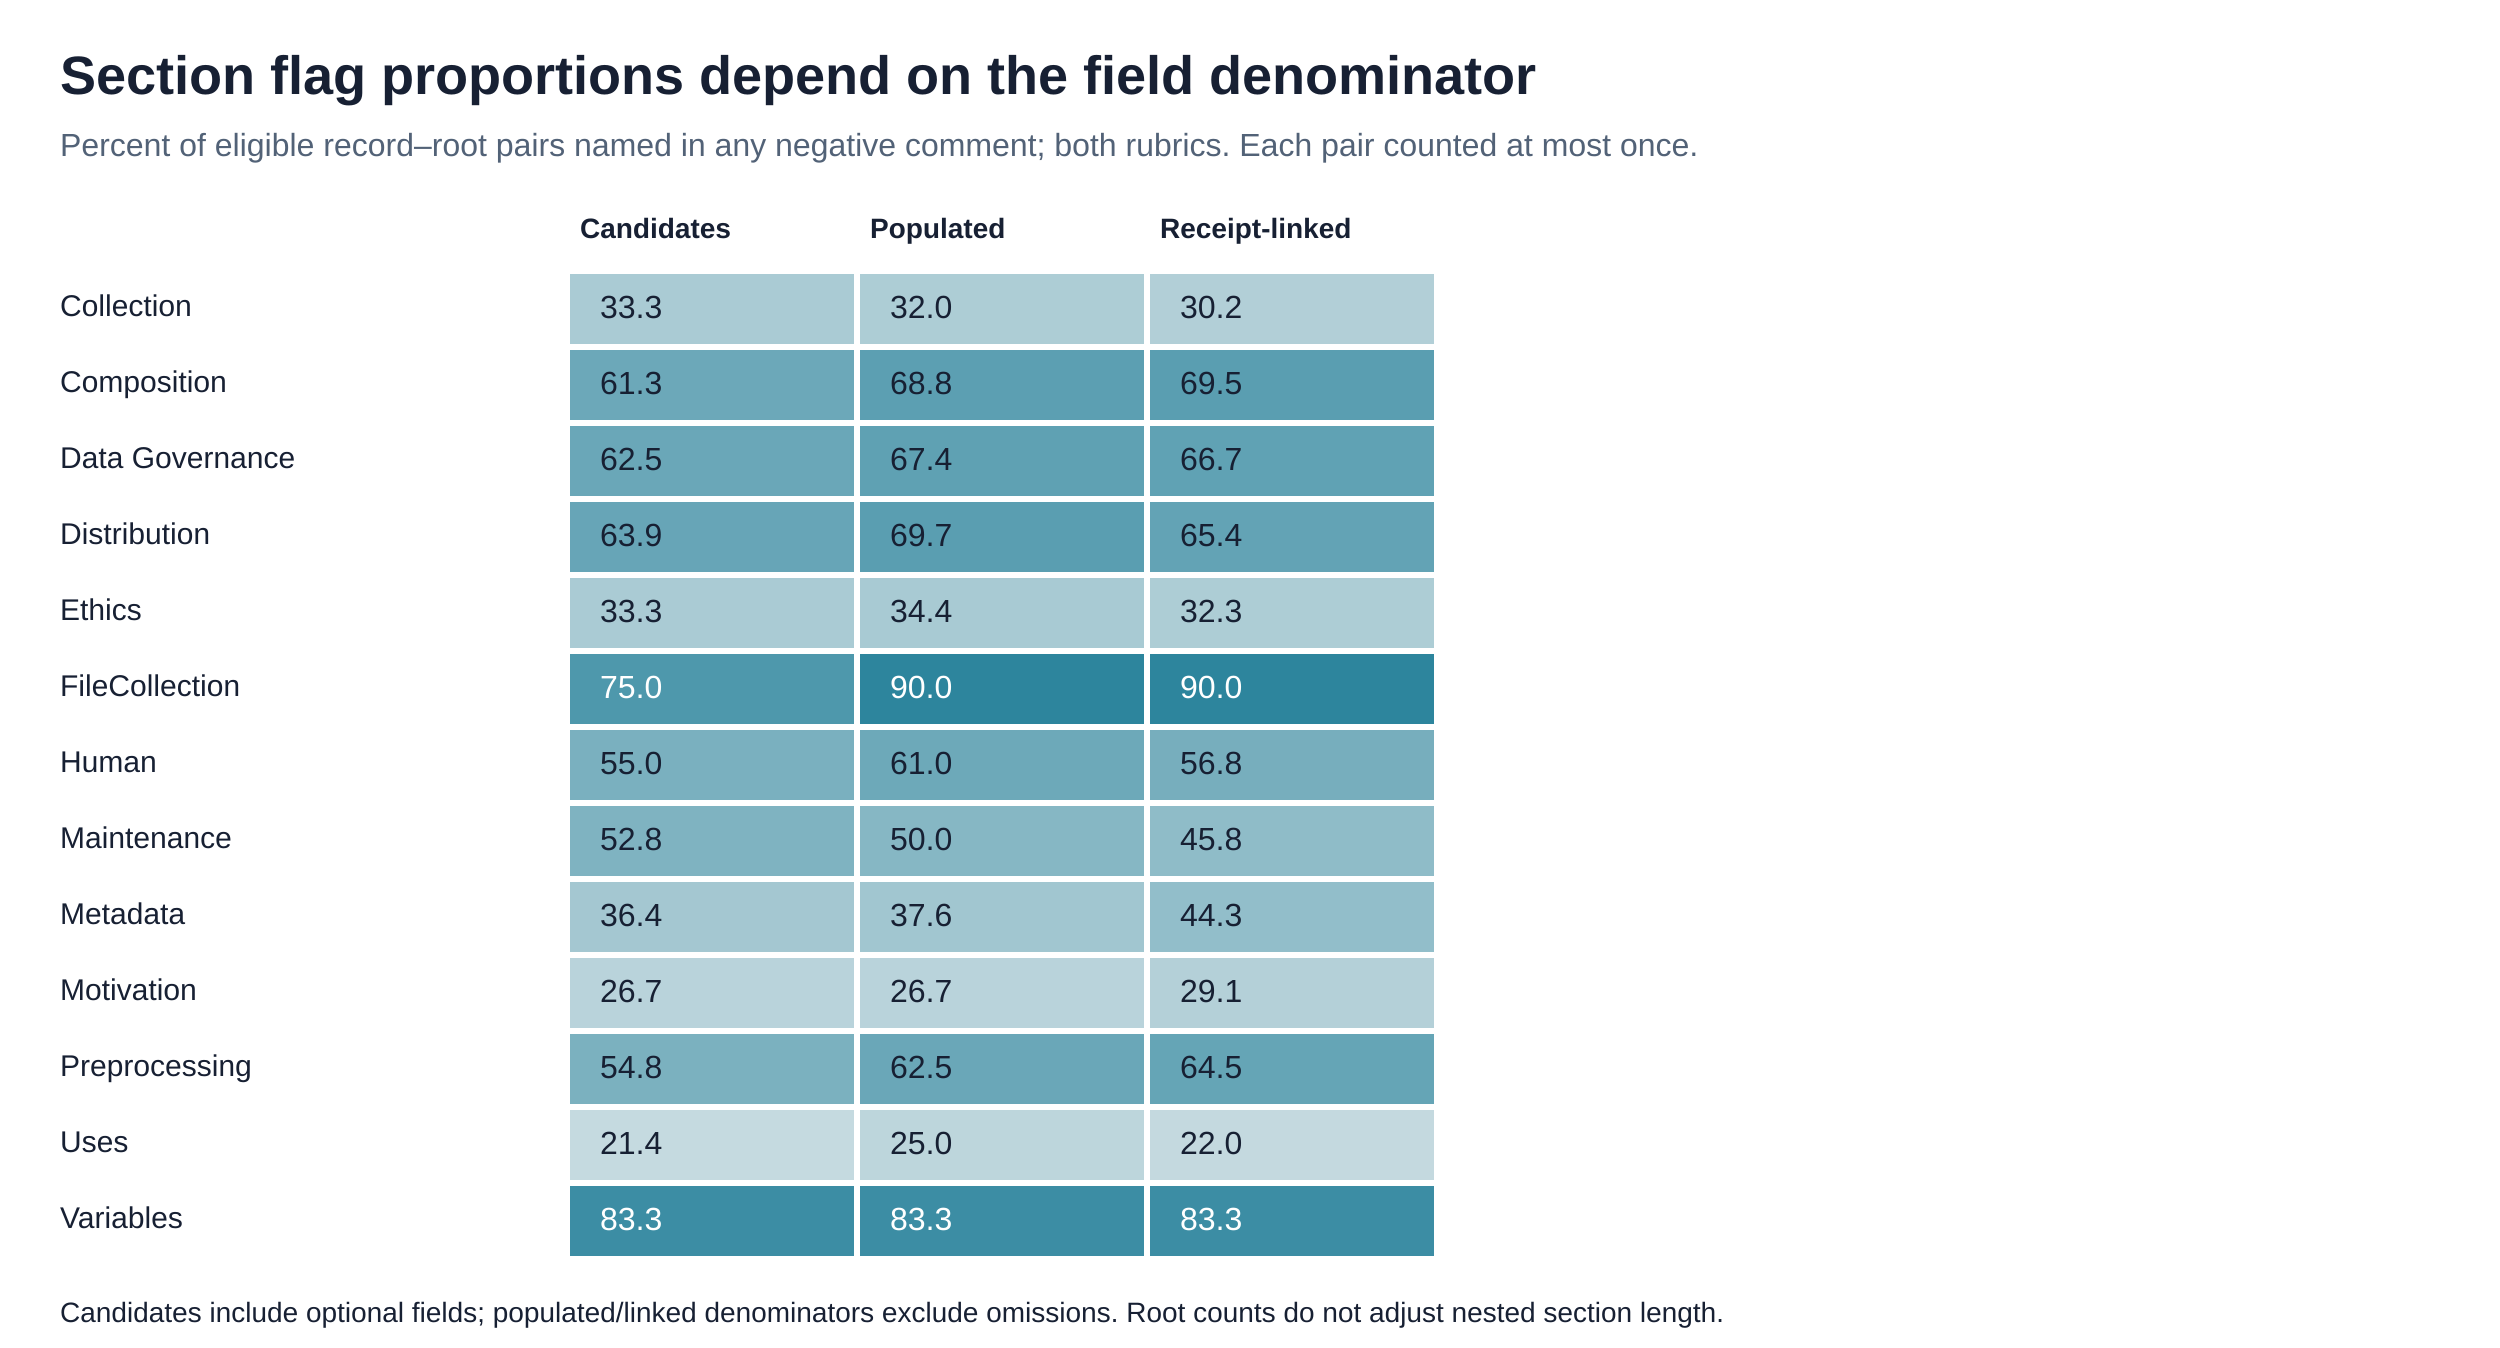
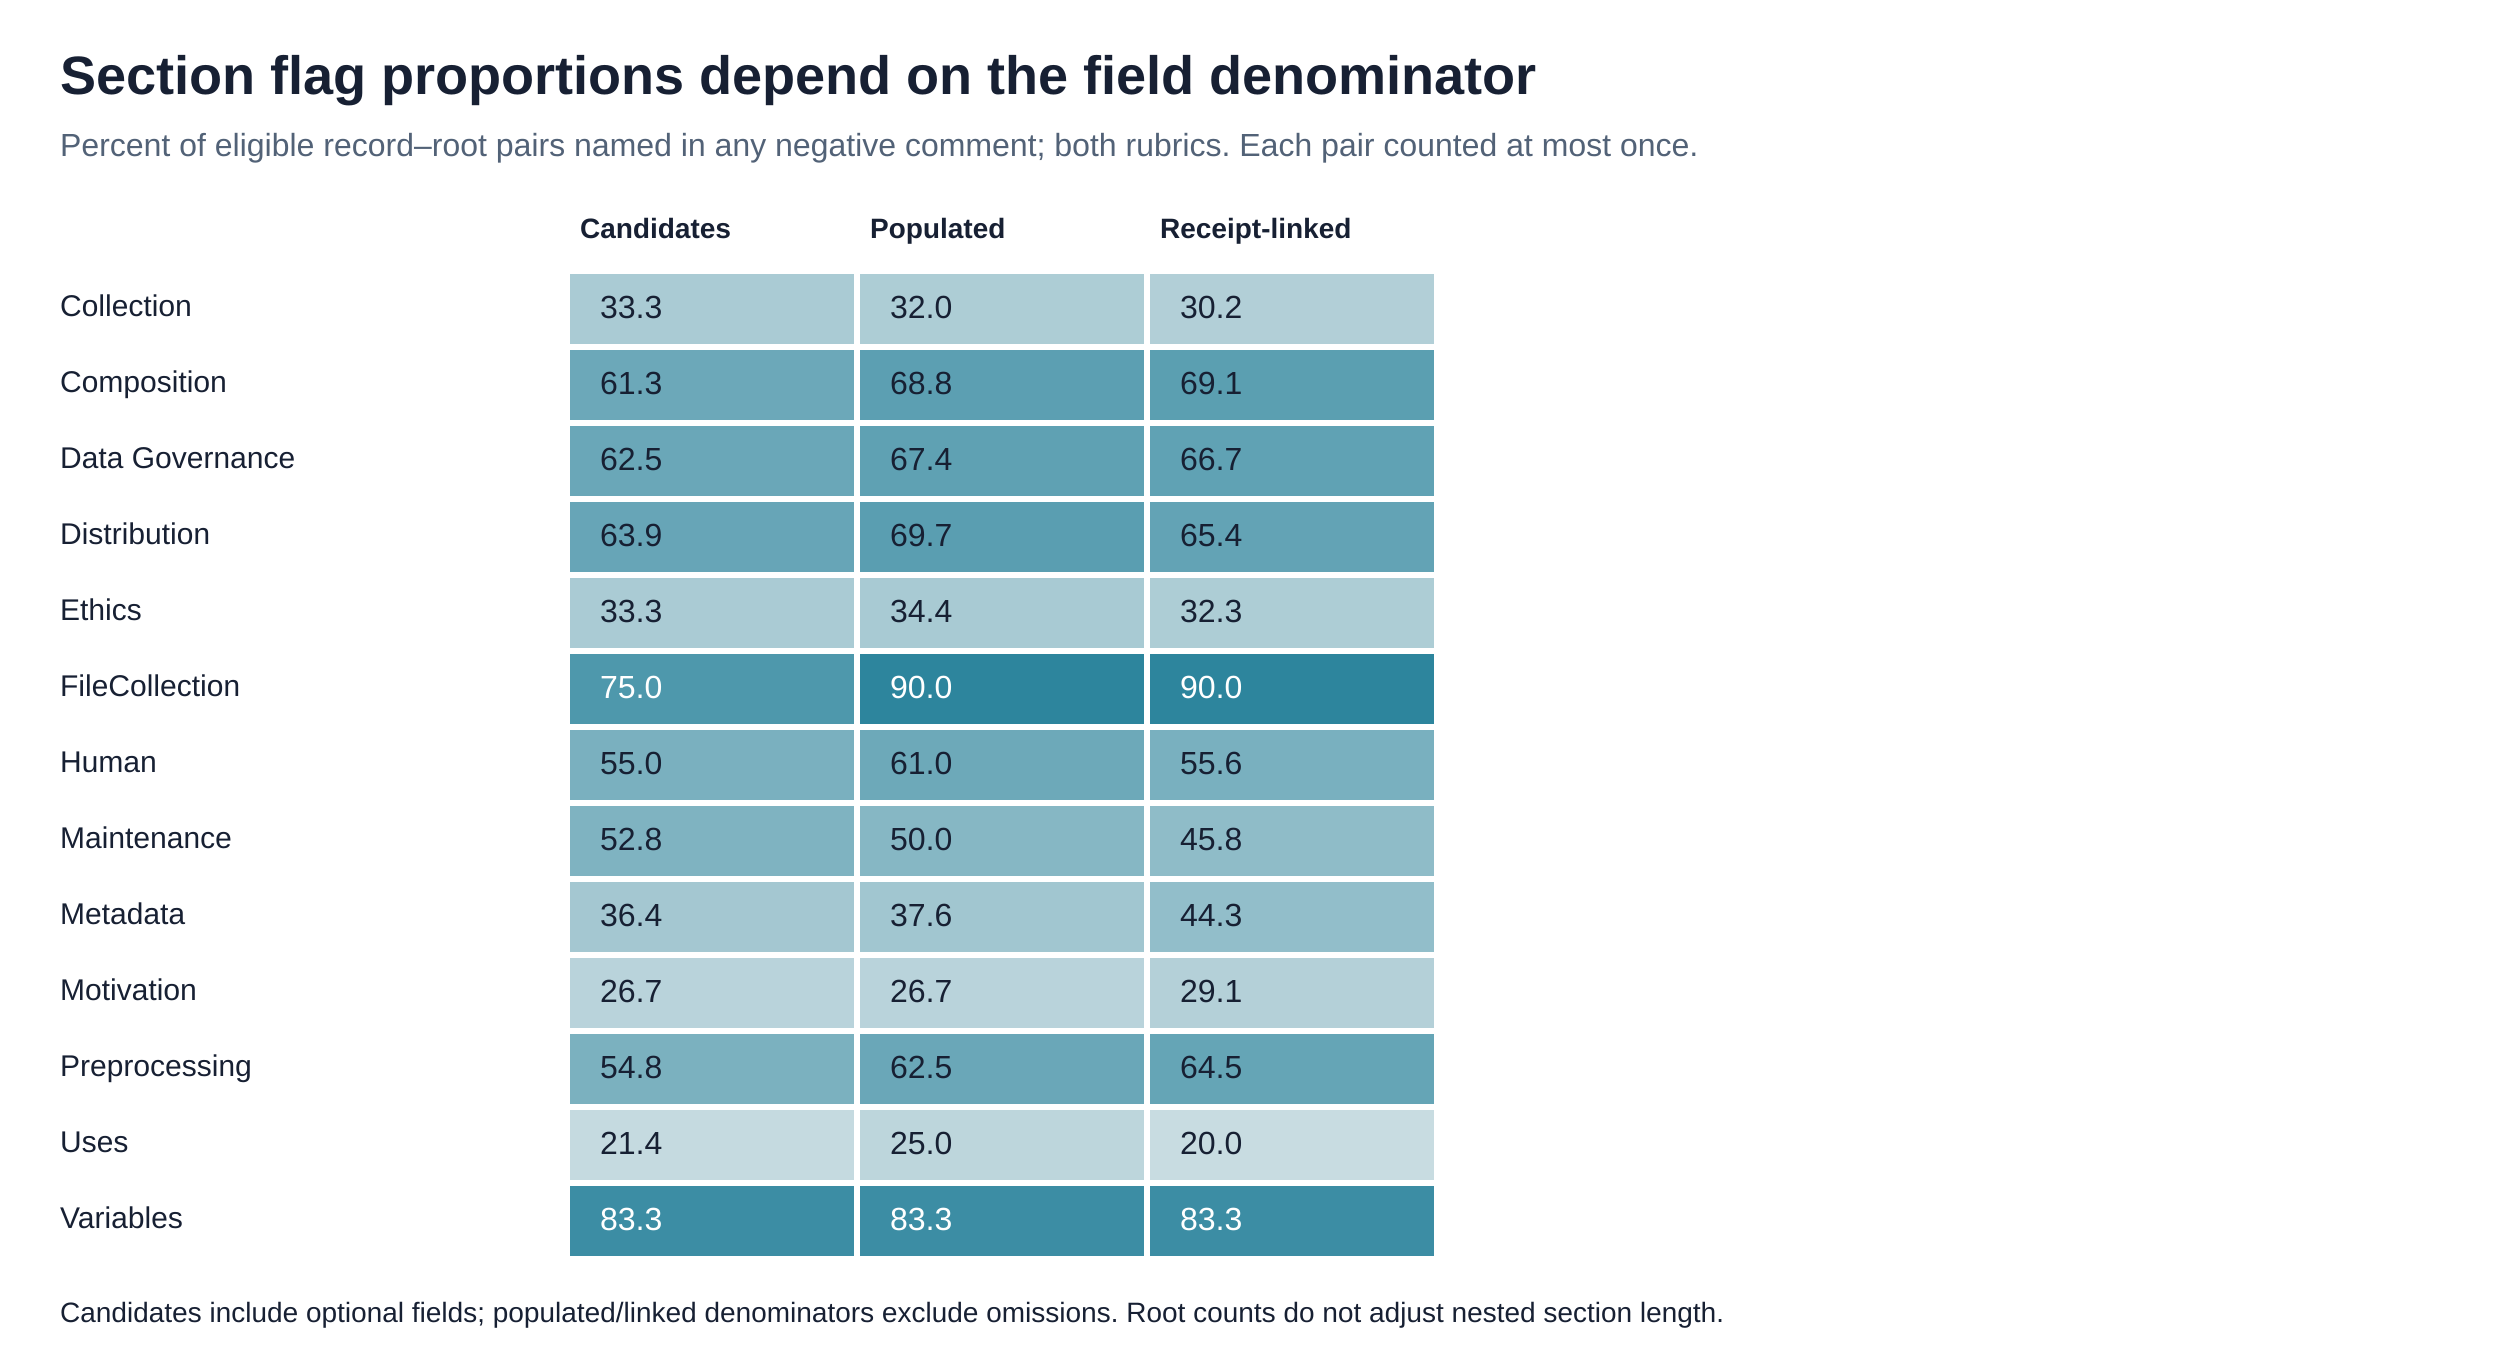
<svg xmlns="http://www.w3.org/2000/svg" width="1250" height="674">
  <rect width="100%" height="100%" fill="white" />
  <text x="30" y="47" font-family="Arial,sans-serif" font-size="27" fill="#172033" font-weight="700">Section flag proportions depend on the field denominator</text>
  <text x="30" y="78" font-family="Arial,sans-serif" font-size="16" fill="#526277" font-weight="400">Percent of eligible record–root pairs named in any negative comment; both rubrics. Each pair counted at most once.</text>
  <text x="290" y="119" font-family="Arial,sans-serif" font-size="14" fill="#172033" font-weight="700">Candidates</text>
  <text x="435" y="119" font-family="Arial,sans-serif" font-size="14" fill="#172033" font-weight="700">Populated</text>
  <text x="580" y="119" font-family="Arial,sans-serif" font-size="14" fill="#172033" font-weight="700">Receipt-linked</text>
  <text x="30" y="158" font-family="Arial,sans-serif" font-size="15" fill="#172033" font-weight="400">Collection</text>
  <rect x="285" y="137" width="142" height="35" fill="#aacbd4" />
  <text x="300" y="159" font-family="Arial,sans-serif" font-size="16" fill="#172033" font-weight="400">33.3</text>
  <rect x="430" y="137" width="142" height="35" fill="#adcdd5" />
  <text x="445" y="159" font-family="Arial,sans-serif" font-size="16" fill="#172033" font-weight="400">32.0</text>
  <rect x="575" y="137" width="142" height="35" fill="#b2cfd7" />
  <text x="590" y="159" font-family="Arial,sans-serif" font-size="16" fill="#172033" font-weight="400">30.2</text>
  <text x="30" y="196" font-family="Arial,sans-serif" font-size="15" fill="#172033" font-weight="400">Composition</text>
  <rect x="285" y="175" width="142" height="35" fill="#6ca8b9" />
  <text x="300" y="197" font-family="Arial,sans-serif" font-size="16" fill="#172033" font-weight="400">61.3</text>
  <rect x="430" y="175" width="142" height="35" fill="#5c9fb2" />
  <text x="445" y="197" font-family="Arial,sans-serif" font-size="16" fill="#172033" font-weight="400">68.8</text>
-   <rect x="575" y="175" width="142" height="35" fill="#5a9eb1" />
-   <text x="590" y="197" font-family="Arial,sans-serif" font-size="16" fill="#172033" font-weight="400">69.5</text>
+   <rect x="575" y="175" width="142" height="35" fill="#5b9fb1" />
+   <text x="590" y="197" font-family="Arial,sans-serif" font-size="16" fill="#172033" font-weight="400">69.1</text>
  <text x="30" y="234" font-family="Arial,sans-serif" font-size="15" fill="#172033" font-weight="400">Data Governance</text>
  <rect x="285" y="213" width="142" height="35" fill="#6aa7b8" />
  <text x="300" y="235" font-family="Arial,sans-serif" font-size="16" fill="#172033" font-weight="400">62.5</text>
  <rect x="430" y="213" width="142" height="35" fill="#5fa1b3" />
  <text x="445" y="235" font-family="Arial,sans-serif" font-size="16" fill="#172033" font-weight="400">67.4</text>
  <rect x="575" y="213" width="142" height="35" fill="#60a2b4" />
  <text x="590" y="235" font-family="Arial,sans-serif" font-size="16" fill="#172033" font-weight="400">66.7</text>
  <text x="30" y="272" font-family="Arial,sans-serif" font-size="15" fill="#172033" font-weight="400">Distribution</text>
  <rect x="285" y="251" width="142" height="35" fill="#67a5b7" />
  <text x="300" y="273" font-family="Arial,sans-serif" font-size="16" fill="#172033" font-weight="400">63.9</text>
  <rect x="430" y="251" width="142" height="35" fill="#5a9eb1" />
  <text x="445" y="273" font-family="Arial,sans-serif" font-size="16" fill="#172033" font-weight="400">69.7</text>
  <rect x="575" y="251" width="142" height="35" fill="#63a3b5" />
  <text x="590" y="273" font-family="Arial,sans-serif" font-size="16" fill="#172033" font-weight="400">65.4</text>
  <text x="30" y="310" font-family="Arial,sans-serif" font-size="15" fill="#172033" font-weight="400">Ethics</text>
  <rect x="285" y="289" width="142" height="35" fill="#aacbd4" />
  <text x="300" y="311" font-family="Arial,sans-serif" font-size="16" fill="#172033" font-weight="400">33.3</text>
  <rect x="430" y="289" width="142" height="35" fill="#a8cad3" />
  <text x="445" y="311" font-family="Arial,sans-serif" font-size="16" fill="#172033" font-weight="400">34.4</text>
  <rect x="575" y="289" width="142" height="35" fill="#adcdd5" />
  <text x="590" y="311" font-family="Arial,sans-serif" font-size="16" fill="#172033" font-weight="400">32.3</text>
  <text x="30" y="348" font-family="Arial,sans-serif" font-size="15" fill="#172033" font-weight="400">FileCollection</text>
  <rect x="285" y="327" width="142" height="35" fill="#4e98ac" />
  <text x="300" y="349" font-family="Arial,sans-serif" font-size="16" fill="white" font-weight="400">75.0</text>
  <rect x="430" y="327" width="142" height="35" fill="#2d859d" />
  <text x="445" y="349" font-family="Arial,sans-serif" font-size="16" fill="white" font-weight="400">90.0</text>
  <rect x="575" y="327" width="142" height="35" fill="#2d859d" />
  <text x="590" y="349" font-family="Arial,sans-serif" font-size="16" fill="white" font-weight="400">90.0</text>
  <text x="30" y="386" font-family="Arial,sans-serif" font-size="15" fill="#172033" font-weight="400">Human</text>
  <rect x="285" y="365" width="142" height="35" fill="#7ab0bf" />
  <text x="300" y="387" font-family="Arial,sans-serif" font-size="16" fill="#172033" font-weight="400">55.0</text>
  <rect x="430" y="365" width="142" height="35" fill="#6da9b9" />
  <text x="445" y="387" font-family="Arial,sans-serif" font-size="16" fill="#172033" font-weight="400">61.0</text>
-   <rect x="575" y="365" width="142" height="35" fill="#77aebd" />
-   <text x="590" y="387" font-family="Arial,sans-serif" font-size="16" fill="#172033" font-weight="400">56.8</text>
+   <rect x="575" y="365" width="142" height="35" fill="#79b0bf" />
+   <text x="590" y="387" font-family="Arial,sans-serif" font-size="16" fill="#172033" font-weight="400">55.6</text>
  <text x="30" y="424" font-family="Arial,sans-serif" font-size="15" fill="#172033" font-weight="400">Maintenance</text>
  <rect x="285" y="403" width="142" height="35" fill="#7fb3c1" />
  <text x="300" y="425" font-family="Arial,sans-serif" font-size="16" fill="#172033" font-weight="400">52.8</text>
  <rect x="430" y="403" width="142" height="35" fill="#86b7c4" />
  <text x="445" y="425" font-family="Arial,sans-serif" font-size="16" fill="#172033" font-weight="400">50.0</text>
  <rect x="575" y="403" width="142" height="35" fill="#8fbcc8" />
  <text x="590" y="425" font-family="Arial,sans-serif" font-size="16" fill="#172033" font-weight="400">45.8</text>
  <text x="30" y="462" font-family="Arial,sans-serif" font-size="15" fill="#172033" font-weight="400">Metadata</text>
  <rect x="285" y="441" width="142" height="35" fill="#a4c7d1" />
  <text x="300" y="463" font-family="Arial,sans-serif" font-size="16" fill="#172033" font-weight="400">36.4</text>
  <rect x="430" y="441" width="142" height="35" fill="#a1c6d0" />
  <text x="445" y="463" font-family="Arial,sans-serif" font-size="16" fill="#172033" font-weight="400">37.6</text>
  <rect x="575" y="441" width="142" height="35" fill="#92beca" />
  <text x="590" y="463" font-family="Arial,sans-serif" font-size="16" fill="#172033" font-weight="400">44.3</text>
  <text x="30" y="500" font-family="Arial,sans-serif" font-size="15" fill="#172033" font-weight="400">Motivation</text>
  <rect x="285" y="479" width="142" height="35" fill="#b9d3db" />
  <text x="300" y="501" font-family="Arial,sans-serif" font-size="16" fill="#172033" font-weight="400">26.7</text>
  <rect x="430" y="479" width="142" height="35" fill="#b9d3db" />
  <text x="445" y="501" font-family="Arial,sans-serif" font-size="16" fill="#172033" font-weight="400">26.7</text>
  <rect x="575" y="479" width="142" height="35" fill="#b4d0d8" />
  <text x="590" y="501" font-family="Arial,sans-serif" font-size="16" fill="#172033" font-weight="400">29.1</text>
  <text x="30" y="538" font-family="Arial,sans-serif" font-size="15" fill="#172033" font-weight="400">Preprocessing</text>
  <rect x="285" y="517" width="142" height="35" fill="#7bb1bf" />
  <text x="300" y="539" font-family="Arial,sans-serif" font-size="16" fill="#172033" font-weight="400">54.8</text>
  <rect x="430" y="517" width="142" height="35" fill="#6aa7b8" />
  <text x="445" y="539" font-family="Arial,sans-serif" font-size="16" fill="#172033" font-weight="400">62.5</text>
  <rect x="575" y="517" width="142" height="35" fill="#65a5b6" />
  <text x="590" y="539" font-family="Arial,sans-serif" font-size="16" fill="#172033" font-weight="400">64.5</text>
  <text x="30" y="576" font-family="Arial,sans-serif" font-size="15" fill="#172033" font-weight="400">Uses</text>
  <rect x="285" y="555" width="142" height="35" fill="#c5dae0" />
  <text x="300" y="577" font-family="Arial,sans-serif" font-size="16" fill="#172033" font-weight="400">21.4</text>
  <rect x="430" y="555" width="142" height="35" fill="#bdd6dc" />
  <text x="445" y="577" font-family="Arial,sans-serif" font-size="16" fill="#172033" font-weight="400">25.0</text>
-   <rect x="575" y="555" width="142" height="35" fill="#c4d9df" />
-   <text x="590" y="577" font-family="Arial,sans-serif" font-size="16" fill="#172033" font-weight="400">22.0</text>
+   <rect x="575" y="555" width="142" height="35" fill="#c8dce1" />
+   <text x="590" y="577" font-family="Arial,sans-serif" font-size="16" fill="#172033" font-weight="400">20.0</text>
  <text x="30" y="614" font-family="Arial,sans-serif" font-size="15" fill="#172033" font-weight="400">Variables</text>
  <rect x="285" y="593" width="142" height="35" fill="#3c8da4" />
  <text x="300" y="615" font-family="Arial,sans-serif" font-size="16" fill="white" font-weight="400">83.3</text>
  <rect x="430" y="593" width="142" height="35" fill="#3c8da4" />
  <text x="445" y="615" font-family="Arial,sans-serif" font-size="16" fill="white" font-weight="400">83.3</text>
  <rect x="575" y="593" width="142" height="35" fill="#3c8da4" />
  <text x="590" y="615" font-family="Arial,sans-serif" font-size="16" fill="white" font-weight="400">83.3</text>
  <text x="30" y="661" font-family="Arial,sans-serif" font-size="14" fill="#172033" font-weight="400">Candidates include optional fields; populated/linked denominators exclude omissions. Root counts do not adjust nested section length.</text>
</svg>
